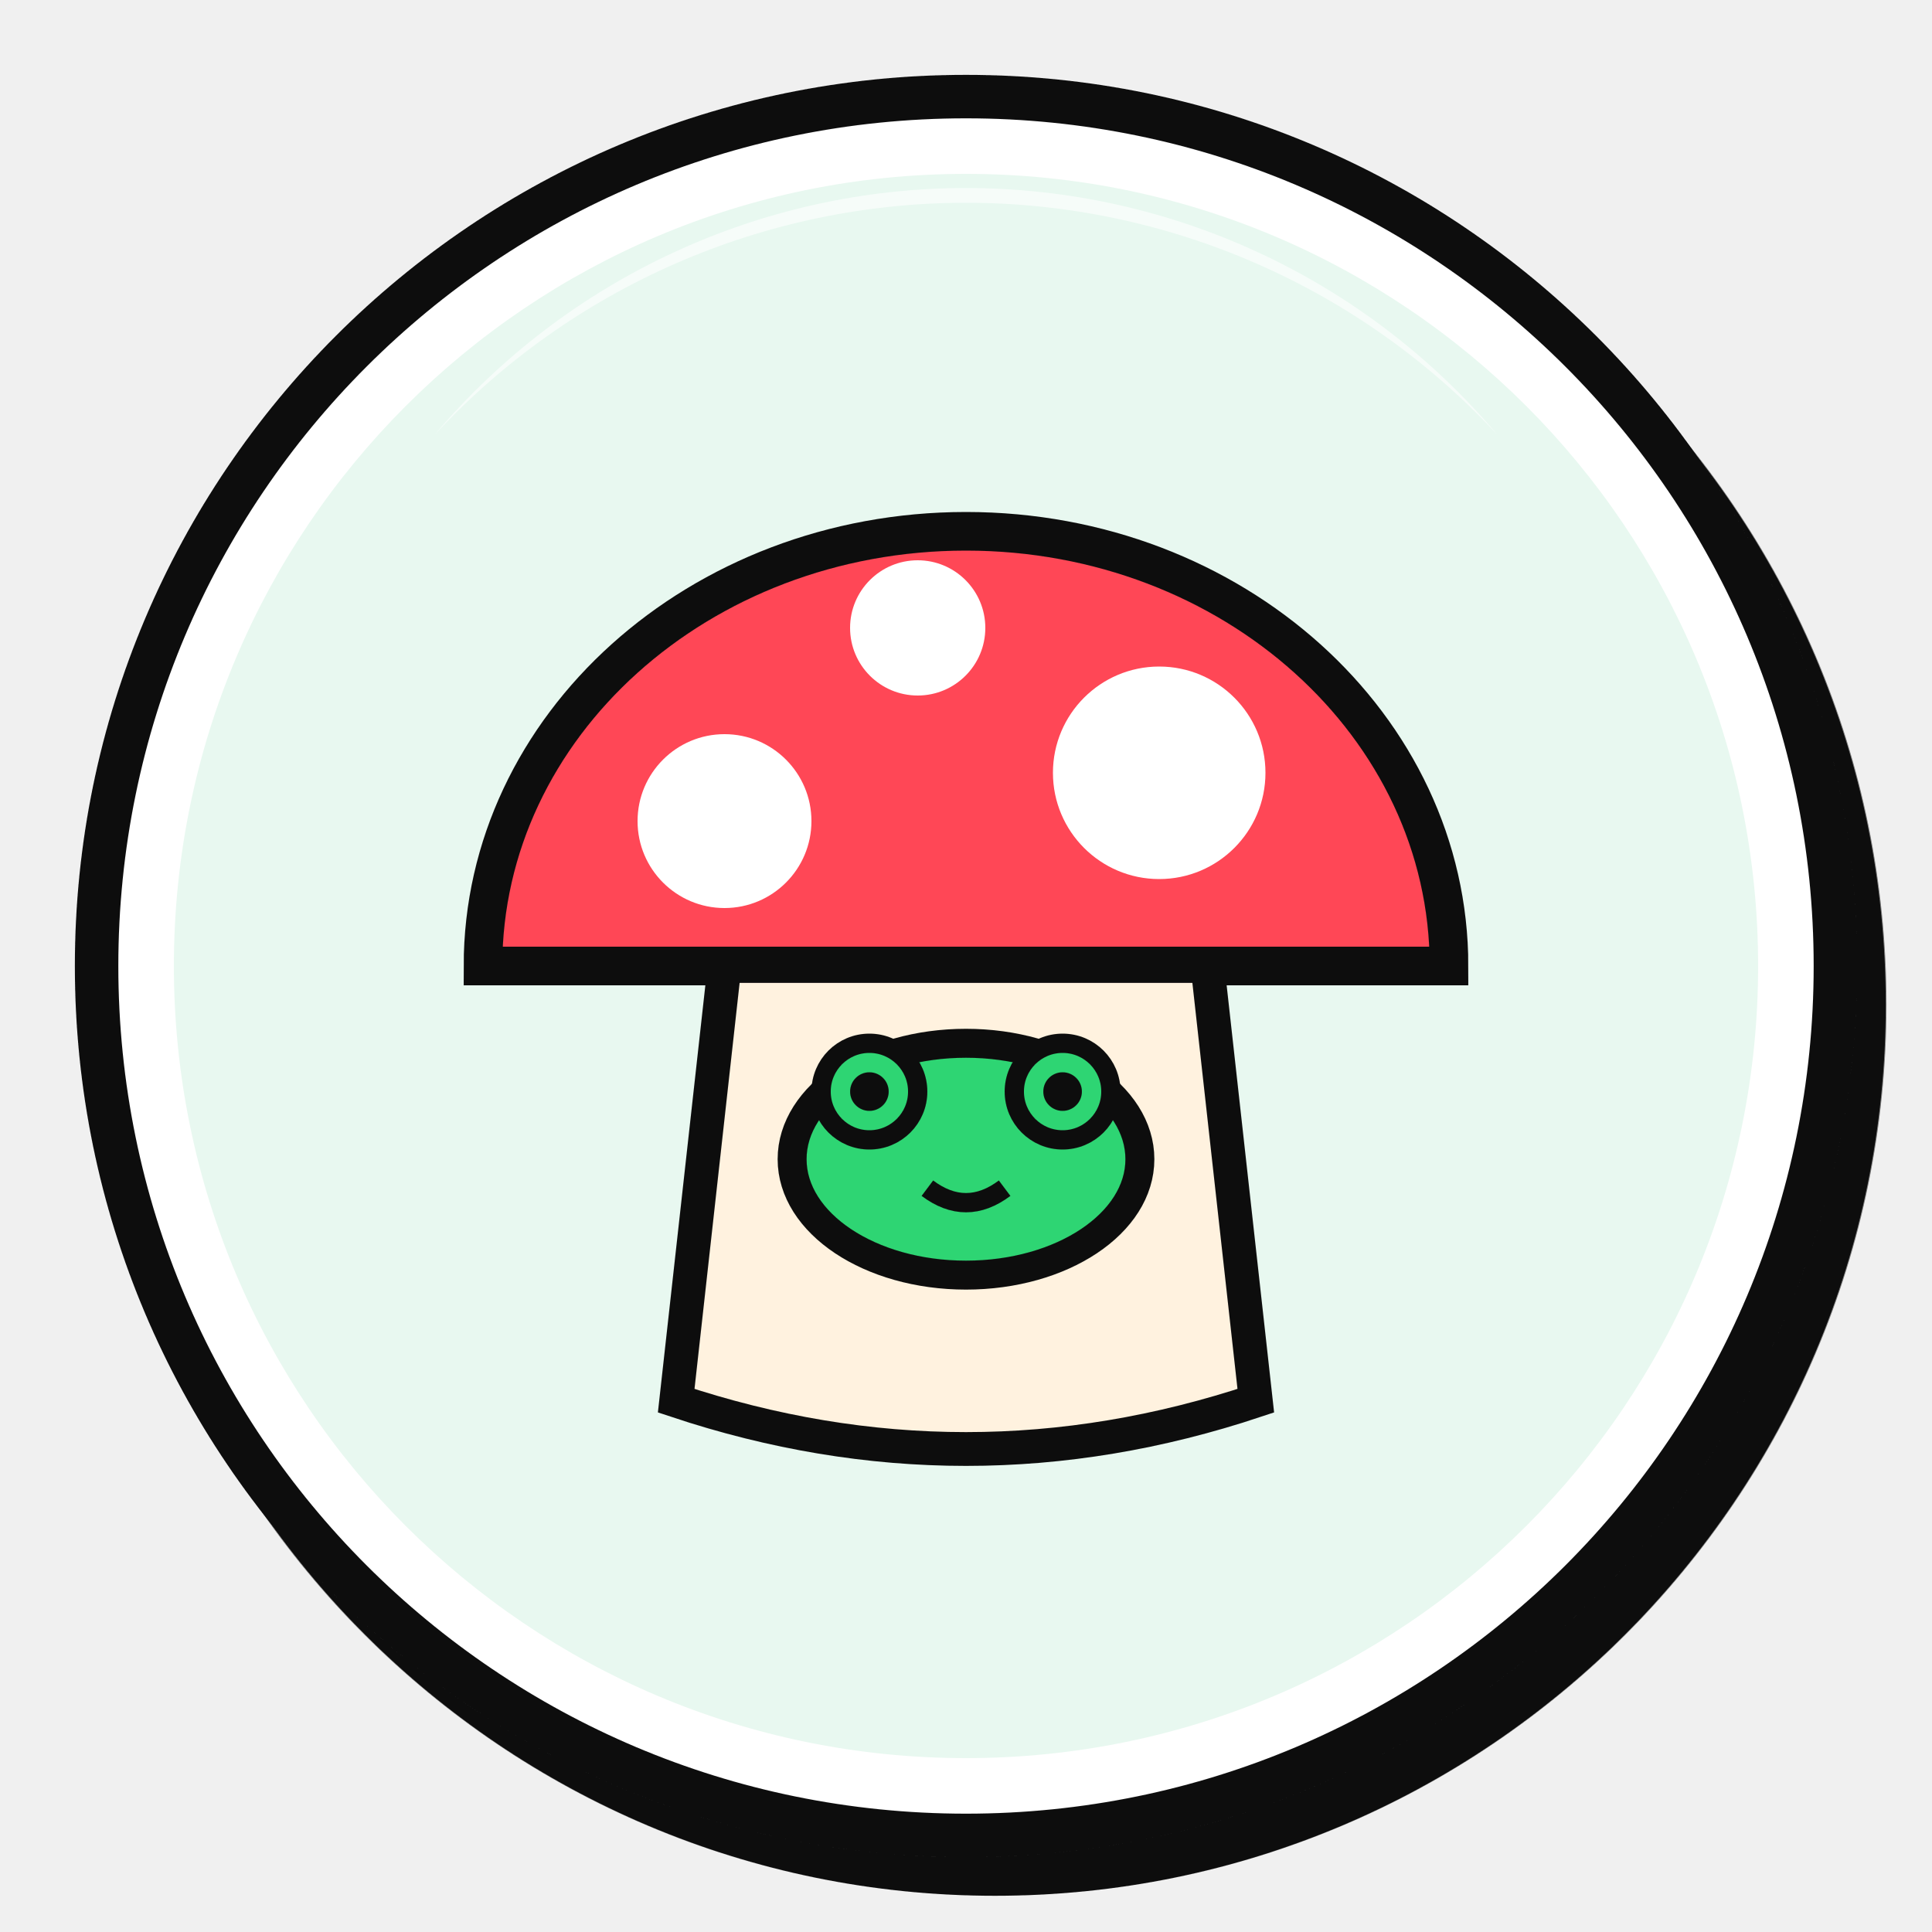
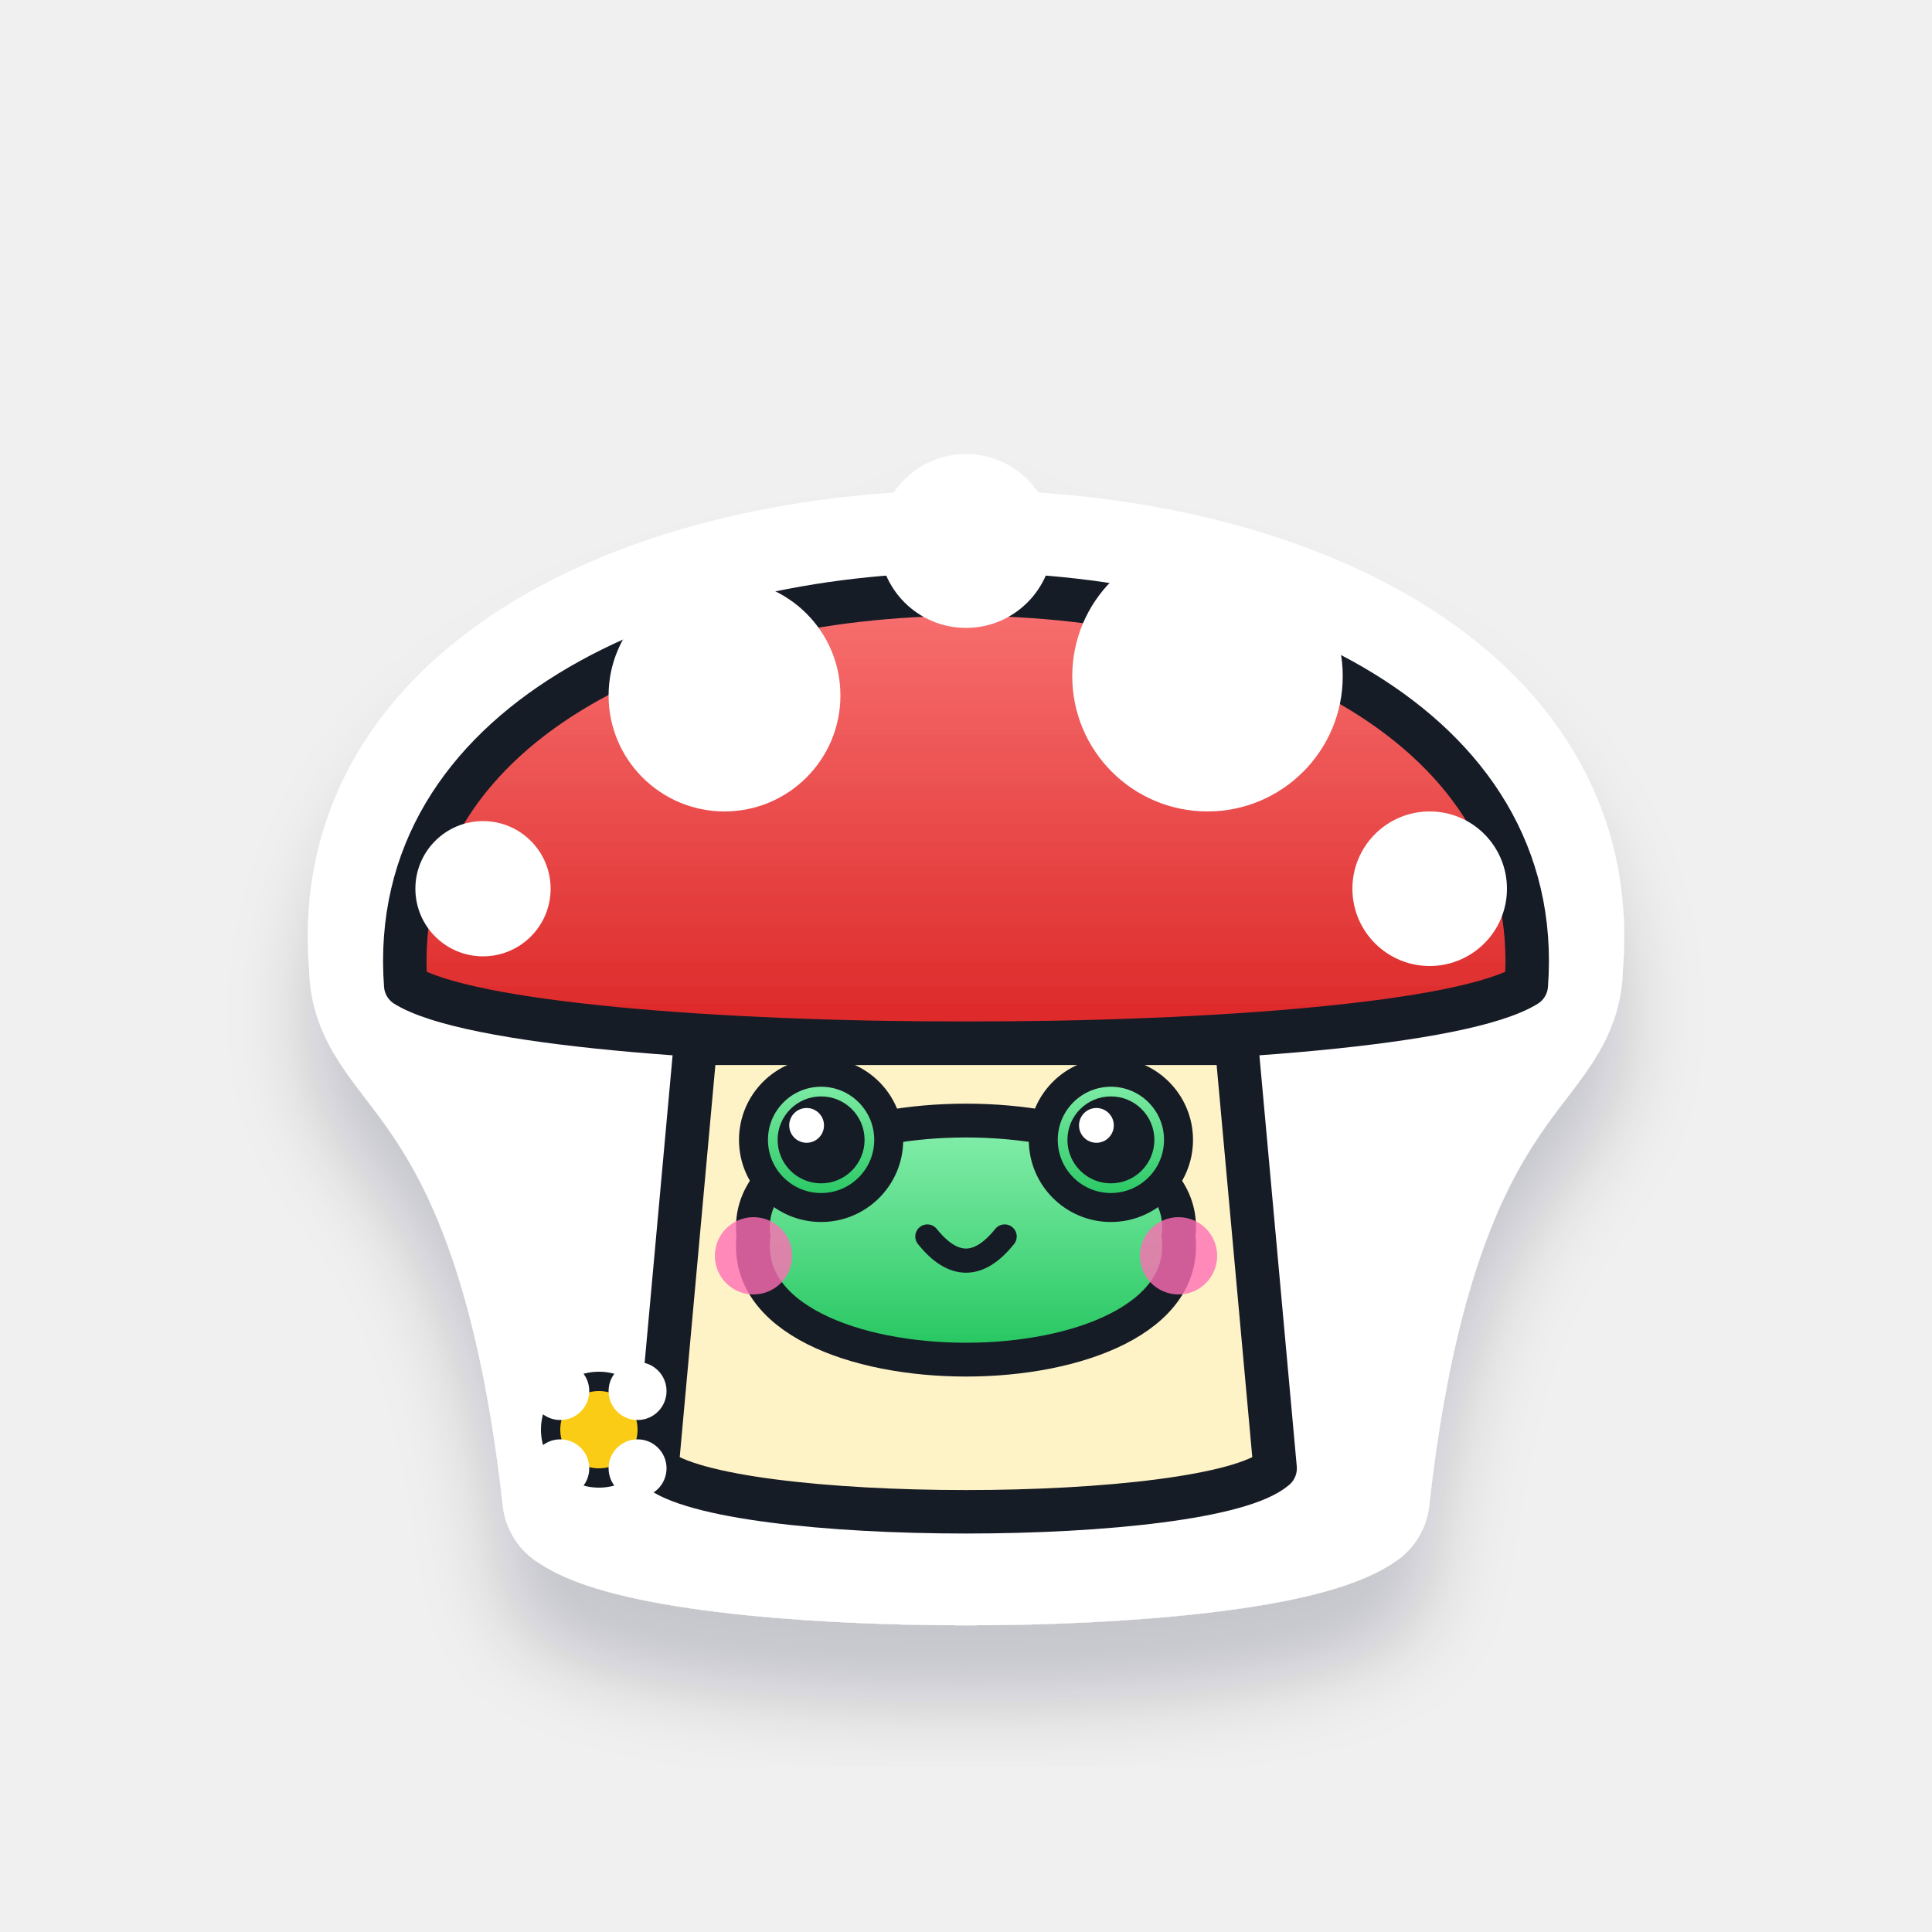
<svg xmlns="http://www.w3.org/2000/svg" viewBox="0 0 200 200" width="100%" height="100%">
  <defs>
-     <filter id="sticker-shadow" x="-10%" y="-10%" width="130%" height="130%">
-       <feDropShadow dx="3" dy="4" stdDeviation="0" flood-color="#111111" flood-opacity="1" />
+     <filter id="frog-shadow" x="-20%" y="-20%" width="140%" height="140%">
+       <feDropShadow dx="0" dy="8" stdDeviation="4" flood-color="#181A26" flood-opacity="0.18" />
    </filter>
-     <linearGradient id="holo-grad" x1="0%" y1="0%" x2="100%" y2="100%">
-       <stop offset="0%" stop-color="#00D4D8" />
-       <stop offset="50%" stop-color="#FF6EB4" />
-       <stop offset="100%" stop-color="#F5E642" />
+     <linearGradient id="frogSkin" x1="0%" y1="0%" x2="0%" y2="100%">
+       <stop offset="0%" stop-color="#86EFAC" />
+       <stop offset="100%" stop-color="#22C55E" />
+     </linearGradient>
+     <linearGradient id="shroomCap" x1="0%" y1="0%" x2="0%" y2="100%">
+       <stop offset="0%" stop-color="#F87171" />
+       <stop offset="100%" stop-color="#DC2626" />
    </linearGradient>
  </defs>
-   <g filter="url(#sticker-shadow)">
-     <circle cx="100" cy="100" r="90" fill="#FFFFFF" stroke="#111111" stroke-width="4.5" />
-     <circle cx="100" cy="100" r="82" fill="#E8F8F0" />
-     <path d="M 50 100 A 50 45 0 0 1 150 100 Z" fill="#FF4757" stroke="#111111" stroke-width="4" />
-     <circle cx="75" cy="85" r="9" fill="#FFFFFF" />
-     <circle cx="120" cy="80" r="11" fill="#FFFFFF" />
-     <circle cx="95" cy="65" r="7" fill="#FFFFFF" />
-     <path d="M 75 100 L 70 145 Q 100 155 130 145 L 125 100 Z" fill="#FFF2DF" stroke="#111111" stroke-width="3.5" />
-     <ellipse cx="100" cy="120" rx="18" ry="12" fill="#2ED573" stroke="#111111" stroke-width="3" />
-     <circle cx="90" cy="113" r="5" fill="#2ED573" stroke="#111111" stroke-width="2" />
-     <circle cx="110" cy="113" r="5" fill="#2ED573" stroke="#111111" stroke-width="2" />
-     <circle cx="90" cy="113" r="2" fill="#111111" />
-     <circle cx="110" cy="113" r="2" fill="#111111" />
-     <path d="M 96 123 Q 100 126 104 123" stroke="#111111" stroke-width="2" fill="none" />
-     <path d="M 45 45 A 75 75 0 0 1 155 45 A 72 72 0 0 0 45 45 Z" fill="#FFFFFF" opacity="0.6" />
+   <g filter="url(#frog-shadow)">
+     <path d="M 40 100 C 35 45, 165 45, 160 100 C 160 110, 145 110, 140 155 C 130 162, 70 162, 60 155 C 55 110, 40 110, 40 100 Z" fill="#FFFFFF" stroke="#FFFFFF" stroke-width="16" stroke-linejoin="round" />
+     <path d="M 42 102 C 38 48, 162 48, 158 102 C 145 110, 55 110, 42 102 Z" fill="url(#shroomCap)" stroke="#181A26" stroke-width="4.5" stroke-linejoin="round" />
+     <circle cx="75" cy="72" r="12" fill="#FFFFFF" />
+     <circle cx="125" cy="70" r="14" fill="#FFFFFF" />
+     <circle cx="100" cy="56" r="9" fill="#FFFFFF" />
+     <circle cx="50" cy="92" r="7" fill="#FFFFFF" />
+     <circle cx="148" cy="92" r="8" fill="#FFFFFF" />
+     <path d="M 72 108 L 68 152 C 75 158, 125 158, 132 152 L 128 108 Z" fill="#FEF3C7" stroke="#181A26" stroke-width="4.5" stroke-linejoin="round" />
+     <path d="M 78 128 C 76 112, 124 112, 122 128 C 124 145, 76 145, 78 128 Z" fill="url(#frogSkin)" stroke="#181A26" stroke-width="3.5" />
+     <circle cx="85" cy="118" r="7" fill="url(#frogSkin)" stroke="#181A26" stroke-width="3" />
+     <circle cx="115" cy="118" r="7" fill="url(#frogSkin)" stroke="#181A26" stroke-width="3" />
+     <circle cx="85" cy="118" r="4.5" fill="#181A26" />
+     <circle cx="115" cy="118" r="4.5" fill="#181A26" />
+     <circle cx="83.5" cy="116.5" r="1.8" fill="#FFFFFF" />
+     <circle cx="113.5" cy="116.5" r="1.8" fill="#FFFFFF" />
+     <circle cx="78" cy="130" r="4" fill="#FF6EB4" opacity="0.8" />
+     <circle cx="122" cy="130" r="4" fill="#FF6EB4" opacity="0.8" />
+     <path d="M 96 128 Q 100 133 104 128" fill="none" stroke="#181A26" stroke-width="2.5" stroke-linecap="round" />
+     <circle cx="62" cy="148" r="5" fill="#FACC15" stroke="#181A26" stroke-width="2" />
+     <circle cx="58" cy="144" r="3" fill="#FFFFFF" />
+     <circle cx="66" cy="144" r="3" fill="#FFFFFF" />
+     <circle cx="58" cy="152" r="3" fill="#FFFFFF" />
+     <circle cx="66" cy="152" r="3" fill="#FFFFFF" />
  </g>
</svg>
